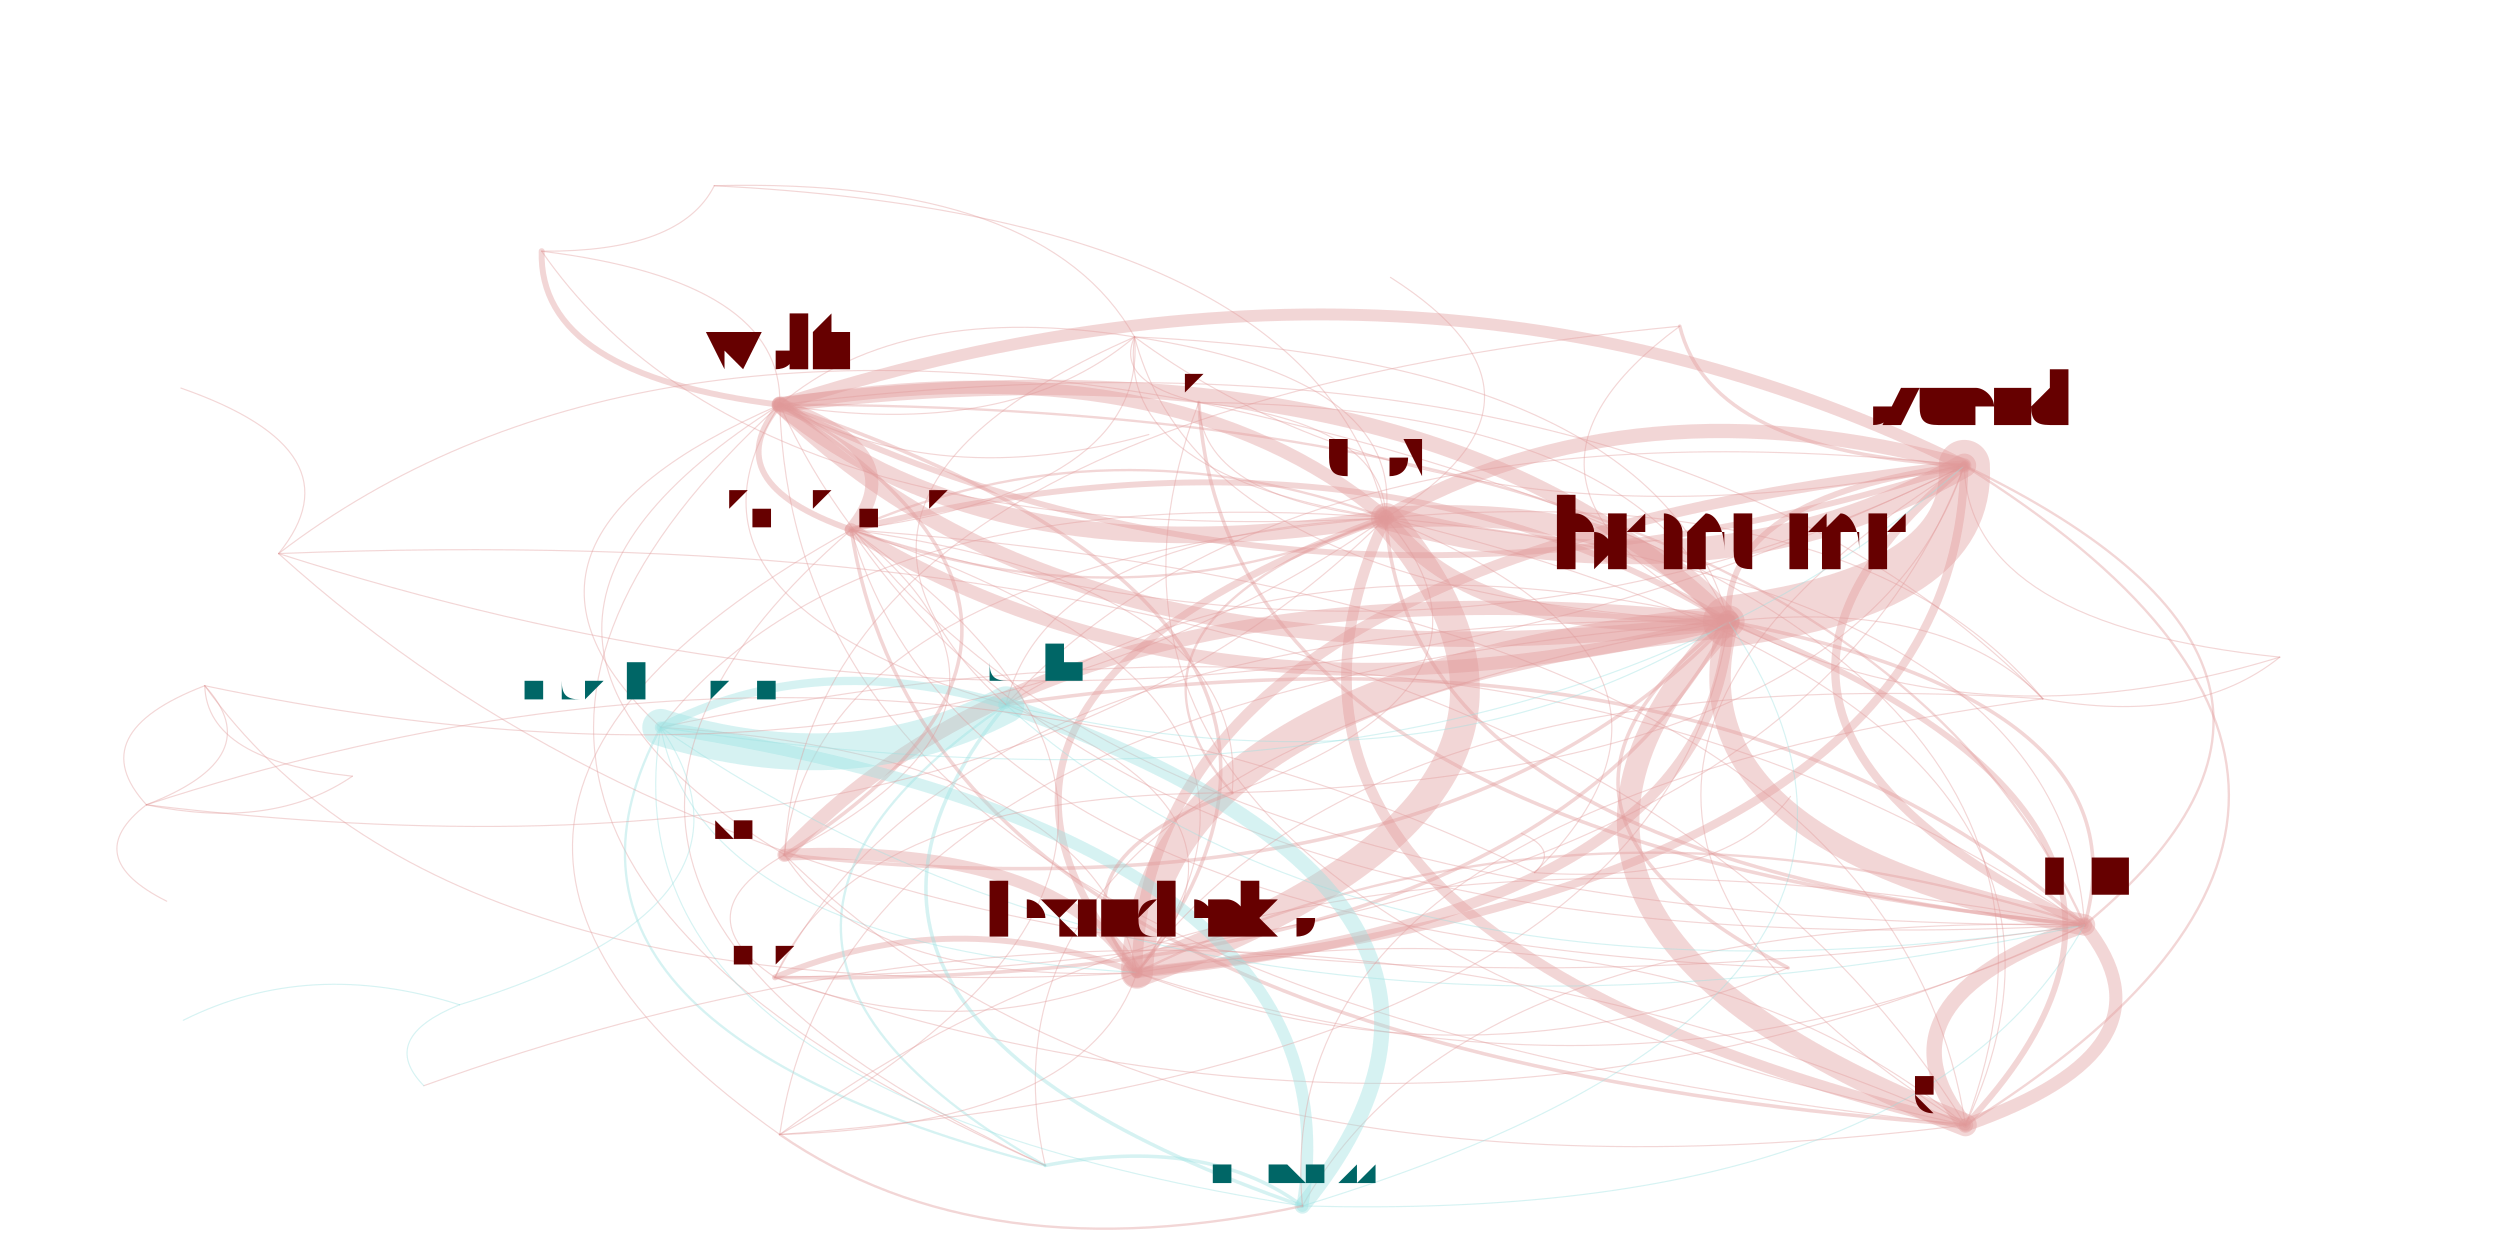
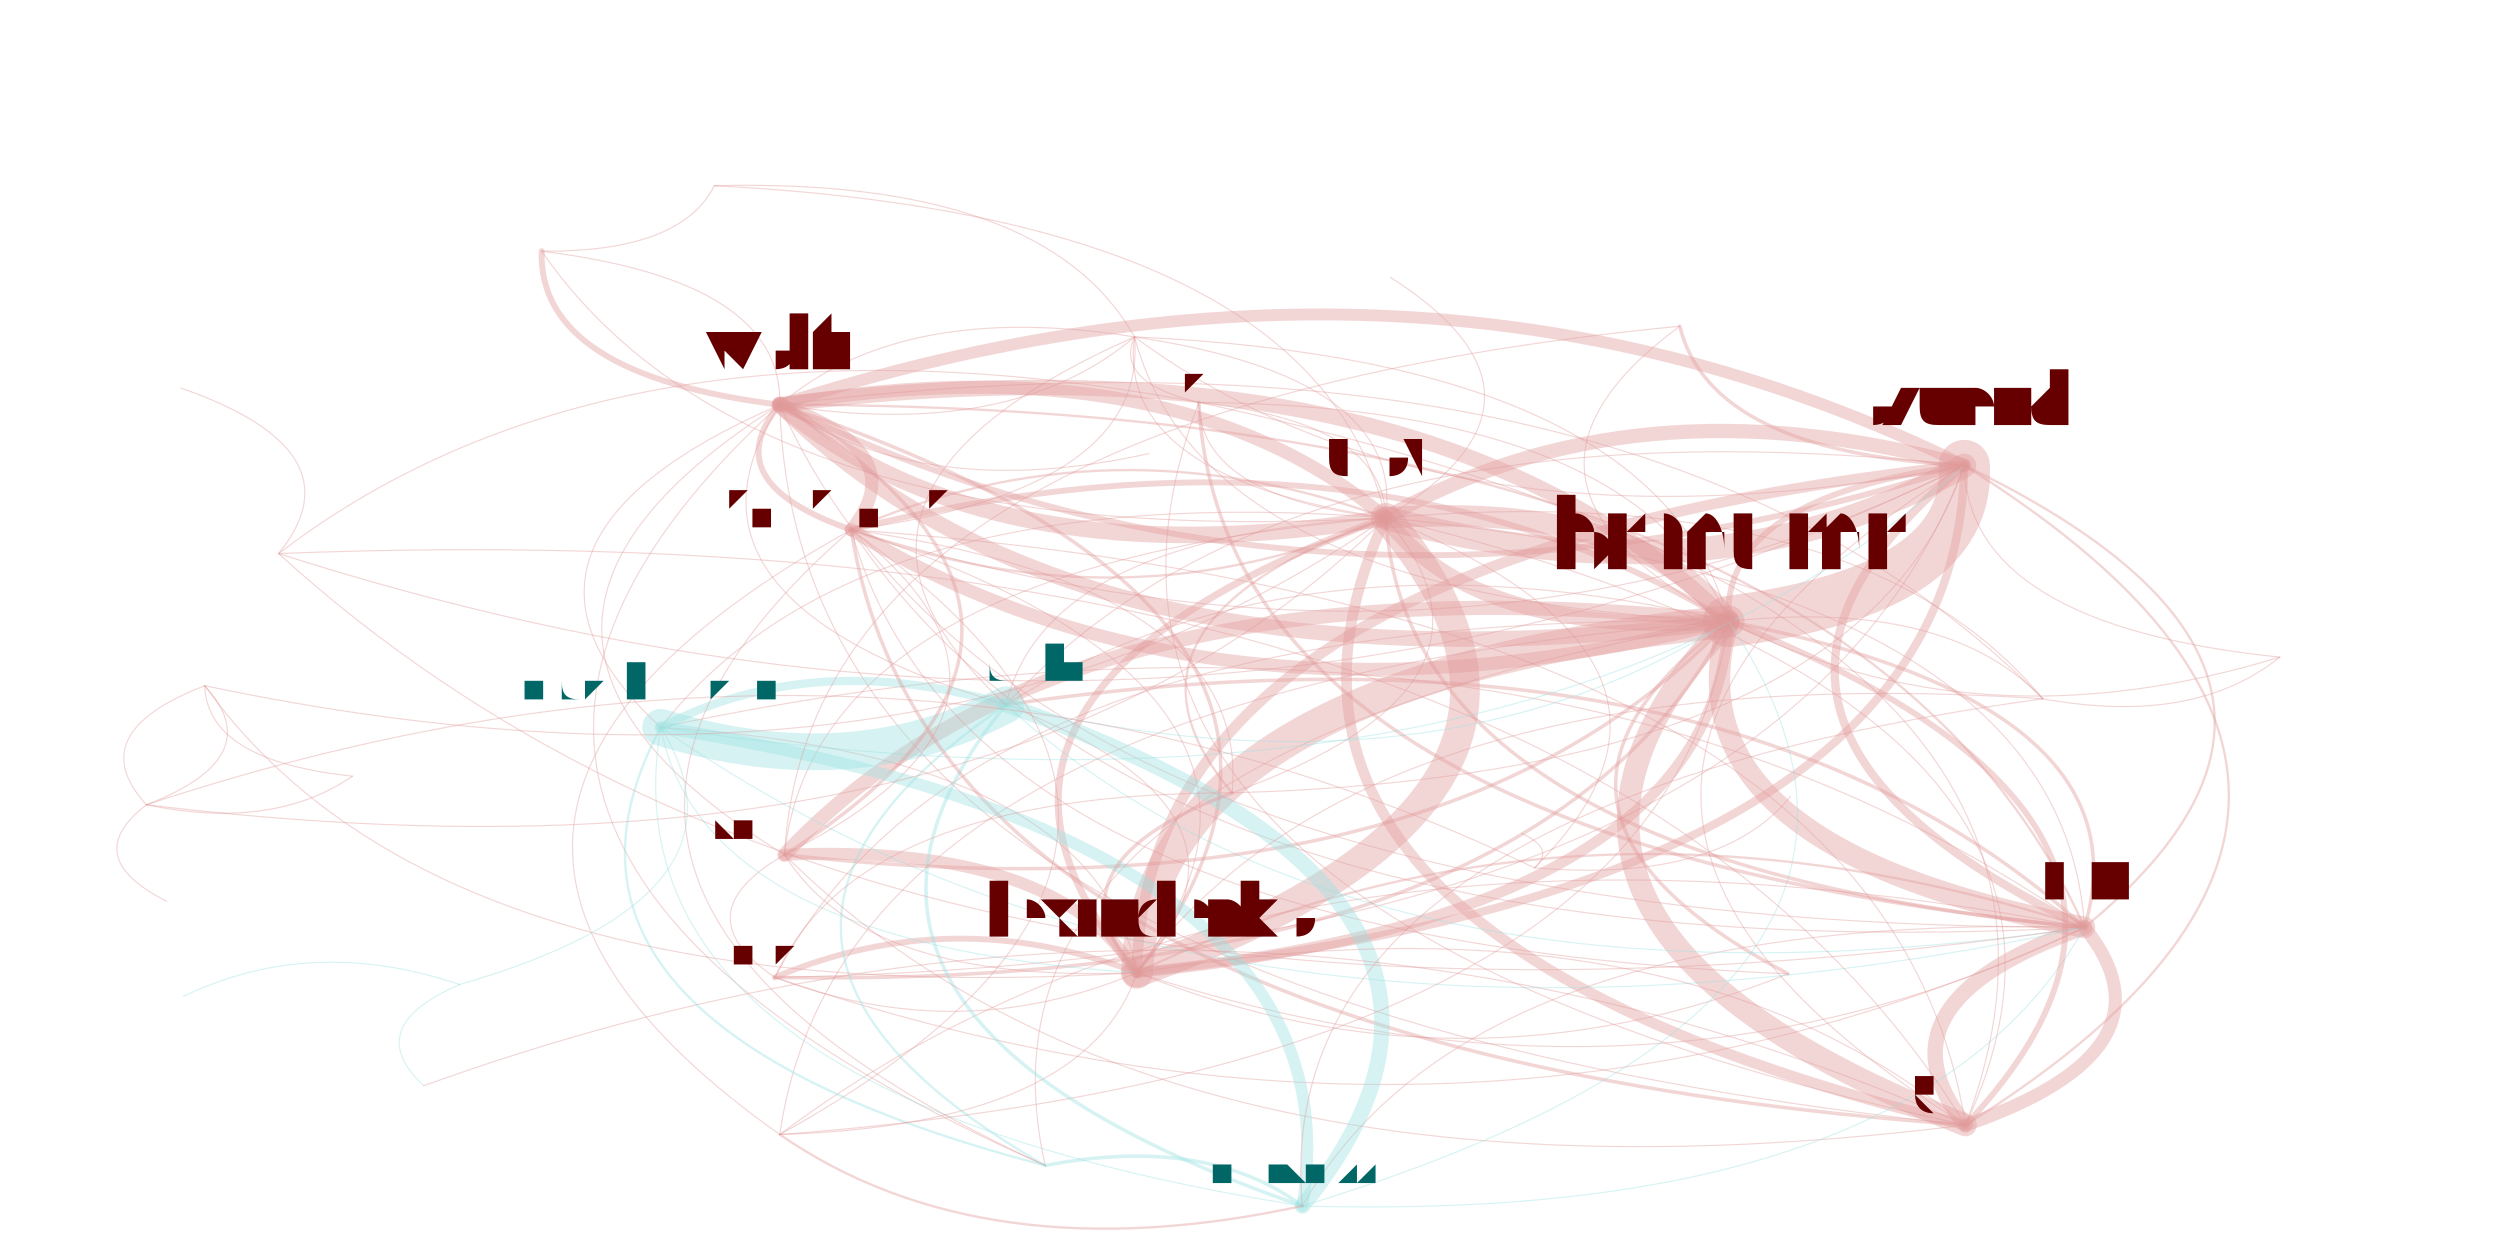
<svg xmlns="http://www.w3.org/2000/svg" width="4000" height="2000" viewBox="-0.025 -0.025 2.05 1.05">
  <style>
    path {
      fill: none;
      stroke-linecap: round;
      stroke-opacity: 0.4;
    }

    text {
      text-anchor: middle;
      alignment-baseline: hanging;
    }
  </style>
  <g opacity="0.4">
    <path d="M0.905 0.792 Q1.594 0.718 1.600 0.366" stroke="hsl(0.0,100%,35%)" stroke-width="0.007" />
    <path d="M0.905 0.792 Q1.389 0.744 1.402 0.497" stroke="hsl(0.0,100%,35%)" stroke-width="0.009" />
    <path d="M0.905 0.792 Q1.137 0.493 0.605 0.315" stroke="hsl(0.0,100%,35%)" stroke-width="0.003" />
    <path d="M0.905 0.792 Q1.316 0.643 1.114 0.410" stroke="hsl(0.0,100%,35%)" stroke-width="0.025" />
-     <path d="M0.905 0.792 Q1.335 0.932 1.701 0.752" stroke="hsl(0.0,100%,35%)" stroke-width="0.001" />
+     <path d="M0.905 0.792 Q1.334 0.933 1.701 0.754" stroke="hsl(0.0,100%,35%)" stroke-width="0.001" />
    <path d="M0.905 0.792 Q0.750 0.733 0.601 0.796" stroke="hsl(0.0,100%,35%)" stroke-width="0.005" />
    <path d="M0.905 0.792 Q0.870 0.609 0.505 0.586" stroke="hsl(0.0,100%,35%)" stroke-width="0.001" />
    <path d="M0.905 0.792 Q1.030 0.658 0.795 0.567" stroke="hsl(0.0,100%,35%)" stroke-width="0.001" />
    <path d="M0.905 0.792 Q1.083 0.558 0.665 0.420" stroke="hsl(0.0,100%,35%)" stroke-width="0.001" />
    <path d="M0.905 0.792 Q0.837 0.683 0.609 0.693" stroke="hsl(0.0,100%,35%)" stroke-width="0.01" />
-     <path d="M0.905 0.792 Q1.182 0.899 1.452 0.788" stroke="hsl(0.0,100%,35%)" stroke-width="0.001" />
-     <path d="M1.600 0.366 Q1.341 0.579 1.701 0.752" stroke="hsl(0.0,100%,35%)" stroke-width="0.007" />
+     <path d="M0.905 0.792 Q1.178 0.902 1.452 0.793" stroke="hsl(0.0,100%,35%)" stroke-width="0.001" />
+     <path d="M1.600 0.366 Q1.340 0.580 1.701 0.754" stroke="hsl(0.0,100%,35%)" stroke-width="0.007" />
    <path d="M1.600 0.366 Q0.911 0.440 0.905 0.792" stroke="hsl(0.0,100%,35%)" stroke-width="0.009" />
    <path d="M1.600 0.366 Q1.395 0.392 1.402 0.497" stroke="hsl(0.0,100%,35%)" stroke-width="0.005" />
    <path d="M1.600 0.366 Q1.322 0.291 1.114 0.410" stroke="hsl(0.0,100%,35%)" stroke-width="0.012" />
    <path d="M1.600 0.366 Q1.143 0.141 0.605 0.315" stroke="hsl(0.0,100%,35%)" stroke-width="0.01" />
    <path d="M1.600 0.366 Q1.603 0.500 1.865 0.527" stroke="hsl(0.0,100%,35%)" stroke-width="0.001" />
    <path d="M1.600 0.366 Q1.157 0.643 1.601 0.920" stroke="hsl(0.0,100%,35%)" stroke-width="0.001" />
    <path d="M1.600 0.366 Q1.036 0.305 0.795 0.567" stroke="hsl(0.0,100%,35%)" stroke-width="0.001" />
    <path d="M1.402 0.497 Q1.606 0.471 1.600 0.366" stroke="hsl(0.0,100%,35%)" stroke-width="0.043" />
-     <path d="M1.402 0.497 Q1.348 0.685 1.701 0.752" stroke="hsl(0.0,100%,35%)" stroke-width="0.018" />
+     <path d="M1.402 0.497 Q1.346 0.686 1.701 0.754" stroke="hsl(0.0,100%,35%)" stroke-width="0.018" />
    <path d="M1.402 0.497 Q1.149 0.247 0.605 0.315" stroke="hsl(0.0,100%,35%)" stroke-width="0.013" />
    <path d="M1.402 0.497 Q1.610 0.605 1.865 0.527" stroke="hsl(0.0,100%,35%)" stroke-width="0.001" />
    <path d="M1.402 0.497 Q1.344 0.278 0.903 0.258" stroke="hsl(0.0,100%,35%)" stroke-width="0.001" />
    <path d="M1.402 0.497 Q0.849 0.437 0.609 0.693" stroke="hsl(0.0,100%,35%)" stroke-width="0.012" />
    <path d="M1.402 0.497 Q1.163 0.749 1.601 0.920" stroke="hsl(0.0,100%,35%)" stroke-width="0.019" />
    <path d="M1.402 0.497 Q0.763 0.486 0.601 0.796" stroke="hsl(0.0,100%,35%)" stroke-width="0.001" />
    <path d="M1.402 0.497 Q1.328 0.396 1.114 0.410" stroke="hsl(0.0,100%,35%)" stroke-width="0.018" />
    <path d="M1.402 0.497 Q1.095 0.312 0.665 0.420" stroke="hsl(0.0,100%,35%)" stroke-width="0.005" />
    <path d="M1.402 0.497 Q0.750 0.611 0.828 0.954" stroke="hsl(0.0,100%,35%)" stroke-width="0.001" />
-     <path d="M1.402 0.497 Q1.194 0.653 1.452 0.788" stroke="hsl(0.0,100%,35%)" stroke-width="0.003" />
+     <path d="M1.402 0.497 Q1.190 0.655 1.452 0.793" stroke="hsl(0.0,100%,35%)" stroke-width="0.003" />
    <path d="M1.402 0.497 Q0.917 0.546 0.905 0.792" stroke="hsl(0.0,100%,35%)" stroke-width="0.027" />
    <path d="M1.402 0.497 Q0.659 0.553 0.605 0.928" stroke="hsl(0.0,100%,35%)" stroke-width="0.001" />
    <path d="M1.402 0.497 Q1.042 0.411 0.795 0.567" stroke="hsl(0.0,100%,35%)" stroke-width="0.001" />
    <path d="M1.402 0.497 Q1.327 0.316 0.957 0.313" stroke="hsl(0.0,100%,35%)" stroke-width="0.001" />
    <path d="M0.605 0.315 Q0.857 0.566 1.402 0.497" stroke="hsl(0.0,100%,35%)" stroke-width="0.013" />
    <path d="M0.605 0.315 Q0.784 0.464 1.114 0.410" stroke="hsl(0.0,100%,35%)" stroke-width="0.014" />
    <path d="M0.605 0.315 Q0.550 0.380 0.665 0.420" stroke="hsl(0.0,100%,35%)" stroke-width="0.005" />
    <path d="M0.605 0.315 Q0.608 0.211 0.405 0.186" stroke="hsl(0.0,100%,35%)" stroke-width="0.001" />
    <path d="M0.605 0.315 Q0.205 0.679 0.828 0.954" stroke="hsl(0.0,100%,35%)" stroke-width="0.001" />
    <path d="M0.605 0.315 Q0.619 0.817 1.601 0.920" stroke="hsl(0.0,100%,35%)" stroke-width="0.001" />
-     <path d="M0.605 0.315 Q0.803 0.753 1.701 0.752" stroke="hsl(0.0,100%,35%)" stroke-width="0.001" />
+     <path d="M0.605 0.315 Q0.801 0.754 1.701 0.754" stroke="hsl(0.0,100%,35%)" stroke-width="0.001" />
    <path d="M0.605 0.315 Q1.062 0.539 1.600 0.366" stroke="hsl(0.0,100%,35%)" stroke-width="0.005" />
    <path d="M0.605 0.315 Q0.498 0.479 0.795 0.567" stroke="hsl(0.0,100%,35%)" stroke-width="0.001" />
    <path d="M0.605 0.315 Q0.304 0.505 0.609 0.693" stroke="hsl(0.0,100%,35%)" stroke-width="0.001" />
    <path d="M0.605 0.315 Q0.338 0.431 0.505 0.586" stroke="hsl(0.0,100%,35%)" stroke-width="0.001" />
    <path d="M0.605 0.315 Q0.799 0.346 0.903 0.258" stroke="hsl(0.0,100%,35%)" stroke-width="0.001" />
-     <path d="M0.605 0.315 Q0.740 0.389 0.915 0.340" stroke="hsl(0.0,100%,35%)" stroke-width="0.001" />
+     <path d="M0.605 0.315 Q0.726 0.398 0.915 0.356" stroke="hsl(0.0,100%,35%)" stroke-width="0.001" />
    <path d="M1.114 0.410 Q0.950 0.762 1.601 0.920" stroke="hsl(0.0,100%,35%)" stroke-width="0.009" />
    <path d="M1.114 0.410 Q0.935 0.260 0.605 0.315" stroke="hsl(0.0,100%,35%)" stroke-width="0.011" />
    <path d="M1.114 0.410 Q1.188 0.511 1.402 0.497" stroke="hsl(0.0,100%,35%)" stroke-width="0.013" />
    <path d="M1.114 0.410 Q0.881 0.325 0.665 0.420" stroke="hsl(0.0,100%,35%)" stroke-width="0.002" />
-     <path d="M1.114 0.410 Q1.134 0.698 1.701 0.752" stroke="hsl(0.0,100%,35%)" stroke-width="0.003" />
+     <path d="M1.114 0.410 Q1.132 0.699 1.701 0.754" stroke="hsl(0.0,100%,35%)" stroke-width="0.003" />
    <path d="M1.114 0.410 Q0.829 0.425 0.795 0.567" stroke="hsl(0.0,100%,35%)" stroke-width="0.001" />
    <path d="M1.114 0.410 Q0.704 0.559 0.905 0.792" stroke="hsl(0.0,100%,35%)" stroke-width="0.006" />
    <path d="M1.114 0.410 Q1.393 0.485 1.600 0.366" stroke="hsl(0.0,100%,35%)" stroke-width="0.02" />
    <path d="M1.114 0.410 Q1.278 0.310 1.118 0.208" stroke="hsl(0.0,100%,35%)" stroke-width="0.001" />
    <path d="M1.114 0.410 Q1.113 0.330 0.957 0.313" stroke="hsl(0.0,100%,35%)" stroke-width="0.001" />
    <path d="M1.114 0.410 Q0.635 0.450 0.609 0.693" stroke="hsl(0.0,100%,35%)" stroke-width="0.001" />
    <path d="M1.114 0.410 Q0.669 0.376 0.505 0.586" stroke="hsl(0.0,100%,35%)" stroke-width="0.001" />
    <path d="M1.114 0.410 Q1.056 0.157 0.550 0.131" stroke="hsl(0.0,100%,35%)" stroke-width="0.001" />
    <path d="M1.114 0.410 Q0.865 0.499 0.985 0.641" stroke="hsl(0.0,100%,35%)" stroke-width="0.002" />
    <path d="M1.114 0.410 Q1.130 0.292 0.903 0.258" stroke="hsl(0.0,100%,35%)" stroke-width="0.001" />
-     <path d="M1.701 0.752 Q1.517 0.816 1.601 0.920" stroke="hsl(0.0,100%,35%)" stroke-width="0.013" />
-     <path d="M1.701 0.752 Q1.755 0.565 1.402 0.497" stroke="hsl(0.0,100%,35%)" stroke-width="0.003" />
-     <path d="M1.701 0.752 Q1.013 0.621 0.605 0.928" stroke="hsl(0.0,100%,35%)" stroke-width="0.001" />
-     <path d="M1.701 0.752 Q1.960 0.539 1.600 0.366" stroke="hsl(0.0,100%,35%)" stroke-width="0.002" />
-     <path d="M1.701 0.752 Q1.503 0.314 0.605 0.315" stroke="hsl(0.0,100%,35%)" stroke-width="0.002" />
-     <path d="M1.701 0.752 Q1.682 0.464 1.114 0.410" stroke="hsl(0.0,100%,35%)" stroke-width="0.001" />
-     <path d="M1.701 0.752 Q1.396 0.478 0.795 0.567" stroke="hsl(0.0,100%,35%)" stroke-width="0.003" />
-     <path d="M1.701 0.752 Q1.236 0.430 0.505 0.586" stroke="hsl(0.0,100%,35%)" stroke-width="0.001" />
-     <path d="M1.701 0.752 Q1.184 0.739 1.044 0.988" stroke="hsl(0.0,100%,35%)" stroke-width="0.001" />
-     <path d="M1.701 0.752 Q1.271 0.613 0.905 0.792" stroke="hsl(0.0,100%,35%)" stroke-width="0.002" />
+     <path d="M1.701 0.754 Q1.519 0.817 1.601 0.920" stroke="hsl(0.0,100%,35%)" stroke-width="0.013" />
+     <path d="M1.701 0.754 Q1.757 0.566 1.402 0.497" stroke="hsl(0.0,100%,35%)" stroke-width="0.003" />
+     <path d="M1.701 0.754 Q1.014 0.622 0.605 0.928" stroke="hsl(0.0,100%,35%)" stroke-width="0.001" />
+     <path d="M1.701 0.754 Q1.962 0.540 1.600 0.366" stroke="hsl(0.0,100%,35%)" stroke-width="0.002" />
+     <path d="M1.701 0.754 Q1.504 0.315 0.605 0.315" stroke="hsl(0.0,100%,35%)" stroke-width="0.002" />
+     <path d="M1.701 0.754 Q1.683 0.465 1.114 0.410" stroke="hsl(0.0,100%,35%)" stroke-width="0.001" />
+     <path d="M1.701 0.754 Q1.398 0.479 0.795 0.567" stroke="hsl(0.0,100%,35%)" stroke-width="0.003" />
+     <path d="M1.701 0.754 Q1.238 0.431 0.505 0.586" stroke="hsl(0.0,100%,35%)" stroke-width="0.001" />
+     <path d="M1.701 0.754 Q1.185 0.740 1.044 0.988" stroke="hsl(0.0,100%,35%)" stroke-width="0.001" />
+     <path d="M1.701 0.754 Q1.273 0.614 0.905 0.792" stroke="hsl(0.0,100%,35%)" stroke-width="0.002" />
    <path d="M0.601 0.796 Q1.240 0.807 1.402 0.497" stroke="hsl(0.0,100%,35%)" stroke-width="0.003" />
    <path d="M0.601 0.796 Q1.444 0.780 1.600 0.366" stroke="hsl(0.0,100%,35%)" stroke-width="0.001" />
-     <path d="M0.601 0.796 Q1.186 0.994 1.701 0.752" stroke="hsl(0.0,100%,35%)" stroke-width="0.001" />
+     <path d="M0.601 0.796 Q1.184 0.995 1.701 0.754" stroke="hsl(0.0,100%,35%)" stroke-width="0.001" />
    <path d="M0.601 0.796 Q0.756 0.855 0.905 0.792" stroke="hsl(0.0,100%,35%)" stroke-width="0.001" />
    <path d="M0.505 0.586 Q0.665 0.635 0.795 0.567" stroke="hsl(180.0,100%,35%)" stroke-width="0.031" />
    <path d="M0.505 0.586 Q0.453 0.895 1.044 0.988" stroke="hsl(180.0,100%,35%)" stroke-width="0.001" />
    <path d="M0.505 0.586 Q0.540 0.769 0.905 0.792" stroke="hsl(180.0,100%,35%)" stroke-width="0.001" />
    <path d="M0.505 0.586 Q1.229 0.695 1.600 0.366" stroke="hsl(180.0,100%,35%)" stroke-width="0.001" />
    <path d="M0.505 0.586 Q0.372 0.835 0.828 0.954" stroke="hsl(180.0,100%,35%)" stroke-width="0.002" />
-     <path d="M0.505 0.586 Q0.970 0.909 1.701 0.752" stroke="hsl(180.0,100%,35%)" stroke-width="0.001" />
+     <path d="M0.505 0.586 Q0.969 0.910 1.701 0.754" stroke="hsl(180.0,100%,35%)" stroke-width="0.001" />
    <path d="M0.795 0.567 Q0.582 0.828 1.044 0.988" stroke="hsl(180.0,100%,35%)" stroke-width="0.003" />
    <path d="M0.795 0.567 Q0.502 0.767 0.828 0.954" stroke="hsl(180.0,100%,35%)" stroke-width="0.002" />
-     <path d="M0.795 0.567 Q1.100 0.841 1.701 0.752" stroke="hsl(180.0,100%,35%)" stroke-width="0.001" />
+     <path d="M0.795 0.567 Q1.098 0.842 1.701 0.754" stroke="hsl(180.0,100%,35%)" stroke-width="0.001" />
    <path d="M0.795 0.567 Q1.154 0.654 1.402 0.497" stroke="hsl(180.0,100%,35%)" stroke-width="0.001" />
    <path d="M0.795 0.567 Q0.634 0.519 0.505 0.586" stroke="hsl(180.0,100%,35%)" stroke-width="0.007" />
    <path d="M0.665 0.420 Q0.971 0.606 1.402 0.497" stroke="hsl(0.0,100%,35%)" stroke-width="0.011" />
-     <path d="M0.665 0.420 Q0.917 0.794 1.701 0.752" stroke="hsl(0.0,100%,35%)" stroke-width="0.001" />
+     <path d="M0.665 0.420 Q0.916 0.795 1.701 0.754" stroke="hsl(0.0,100%,35%)" stroke-width="0.001" />
    <path d="M0.665 0.420 Q0.914 0.387 0.903 0.258" stroke="hsl(0.0,100%,35%)" stroke-width="0.001" />
    <path d="M0.665 0.420 Q0.733 0.857 1.601 0.920" stroke="hsl(0.0,100%,35%)" stroke-width="0.003" />
    <path d="M0.665 0.420 Q0.319 0.720 0.828 0.954" stroke="hsl(0.0,100%,35%)" stroke-width="0.001" />
    <path d="M0.665 0.420 Q0.229 0.662 0.605 0.928" stroke="hsl(0.0,100%,35%)" stroke-width="0.001" />
    <path d="M0.665 0.420 Q1.176 0.580 1.600 0.366" stroke="hsl(0.0,100%,35%)" stroke-width="0.001" />
    <path d="M0.665 0.420 Q0.719 0.355 0.605 0.315" stroke="hsl(0.0,100%,35%)" stroke-width="0.011" />
    <path d="M0.665 0.420 Q0.898 0.505 1.114 0.410" stroke="hsl(0.0,100%,35%)" stroke-width="0.002" />
-     <path d="M0.665 0.420 Q0.764 0.761 1.452 0.788" stroke="hsl(0.0,100%,35%)" stroke-width="0.001" />
+     <path d="M0.665 0.420 Q0.760 0.764 1.452 0.793" stroke="hsl(0.0,100%,35%)" stroke-width="0.001" />
    <path d="M0.609 0.693 Q0.909 0.503 0.605 0.315" stroke="hsl(0.0,100%,35%)" stroke-width="0.003" />
    <path d="M0.609 0.693 Q1.161 0.754 1.402 0.497" stroke="hsl(0.0,100%,35%)" stroke-width="0.003" />
    <path d="M0.609 0.693 Q0.522 0.743 0.601 0.796" stroke="hsl(0.0,100%,35%)" stroke-width="0.001" />
    <path d="M0.609 0.693 Q0.923 1.005 1.601 0.920" stroke="hsl(0.0,100%,35%)" stroke-width="0.001" />
    <path d="M0.609 0.693 Q0.677 0.802 0.905 0.792" stroke="hsl(0.0,100%,35%)" stroke-width="0.001" />
    <path d="M0.609 0.693 Q0.855 0.568 0.665 0.420" stroke="hsl(0.0,100%,35%)" stroke-width="0.001" />
    <path d="M1.044 0.988 Q1.256 0.728 0.795 0.567" stroke="hsl(180.0,100%,35%)" stroke-width="0.013" />
    <path d="M1.044 0.988 Q1.615 0.814 1.402 0.497" stroke="hsl(180.0,100%,35%)" stroke-width="0.001" />
-     <path d="M1.044 0.988 Q1.561 1.002 1.701 0.752" stroke="hsl(180.0,100%,35%)" stroke-width="0.001" />
+     <path d="M1.044 0.988 Q1.560 1.003 1.701 0.754" stroke="hsl(180.0,100%,35%)" stroke-width="0.001" />
    <path d="M1.044 0.988 Q0.963 0.928 0.828 0.954" stroke="hsl(180.0,100%,35%)" stroke-width="0.003" />
    <path d="M1.044 0.988 Q1.096 0.679 0.505 0.586" stroke="hsl(180.0,100%,35%)" stroke-width="0.01" />
    <path d="M0.903 0.258 Q0.961 0.477 1.402 0.497" stroke="hsl(0.0,100%,35%)" stroke-width="0.001" />
    <path d="M0.903 0.258 Q0.886 0.296 0.957 0.313" stroke="hsl(0.0,100%,35%)" stroke-width="0.001" />
    <path d="M0.903 0.258 Q0.828 0.124 0.550 0.131" stroke="hsl(0.0,100%,35%)" stroke-width="0.001" />
    <path d="M0.903 0.258 Q0.708 0.227 0.605 0.315" stroke="hsl(0.0,100%,35%)" stroke-width="0.001" />
    <path d="M0.903 0.258 Q0.887 0.376 1.114 0.410" stroke="hsl(0.0,100%,35%)" stroke-width="0.001" />
    <path d="M0.903 0.258 Q0.602 0.391 0.795 0.567" stroke="hsl(0.0,100%,35%)" stroke-width="0.001" />
    <path d="M0.903 0.258 Q1.165 0.451 1.600 0.366" stroke="hsl(0.0,100%,35%)" stroke-width="0.001" />
    <path d="M1.601 0.920 Q1.766 0.568 1.114 0.410" stroke="hsl(0.0,100%,35%)" stroke-width="0.001" />
    <path d="M1.601 0.920 Q2.044 0.643 1.600 0.366" stroke="hsl(0.0,100%,35%)" stroke-width="0.002" />
-     <path d="M1.601 0.920 Q1.785 0.856 1.701 0.752" stroke="hsl(0.0,100%,35%)" stroke-width="0.011" />
+     <path d="M1.601 0.920 Q1.784 0.857 1.701 0.754" stroke="hsl(0.0,100%,35%)" stroke-width="0.011" />
    <path d="M1.601 0.920 Q1.355 0.717 0.905 0.792" stroke="hsl(0.0,100%,35%)" stroke-width="0.001" />
    <path d="M1.601 0.920 Q1.839 0.669 1.402 0.497" stroke="hsl(0.0,100%,35%)" stroke-width="0.005" />
    <path d="M1.601 0.920 Q1.533 0.483 0.665 0.420" stroke="hsl(0.0,100%,35%)" stroke-width="0.001" />
    <path d="M1.601 0.920 Q0.980 0.644 0.306 0.887" stroke="hsl(0.0,100%,35%)" stroke-width="0.001" />
    <path d="M1.601 0.920 Q1.765 0.488 0.957 0.313" stroke="hsl(0.0,100%,35%)" stroke-width="0.001" />
    <path d="M1.601 0.920 Q1.277 0.397 0.184 0.440" stroke="hsl(0.0,100%,35%)" stroke-width="0.001" />
    <path d="M0.605 0.928 Q0.776 1.046 1.044 0.988" stroke="hsl(0.0,100%,35%)" stroke-width="0.002" />
    <path d="M0.605 0.928 Q1.041 0.686 0.665 0.420" stroke="hsl(0.0,100%,35%)" stroke-width="0.001" />
    <path d="M0.605 0.928 Q0.863 0.920 0.905 0.792" stroke="hsl(0.0,100%,35%)" stroke-width="0.001" />
    <path d="M0.605 0.928 Q1.347 0.872 1.402 0.497" stroke="hsl(0.0,100%,35%)" stroke-width="0.001" />
-     <path d="M0.957 0.313 Q0.978 0.681 1.701 0.752" stroke="hsl(0.0,100%,35%)" stroke-width="0.003" />
+     <path d="M0.957 0.313 Q0.976 0.682 1.701 0.754" stroke="hsl(0.0,100%,35%)" stroke-width="0.003" />
    <path d="M0.957 0.313 Q0.793 0.745 1.601 0.920" stroke="hsl(0.0,100%,35%)" stroke-width="0.001" />
    <path d="M0.957 0.313 Q0.958 0.393 1.114 0.410" stroke="hsl(0.0,100%,35%)" stroke-width="0.001" />
    <path d="M0.957 0.313 Q0.469 0.222 0.184 0.440" stroke="hsl(0.0,100%,35%)" stroke-width="0.001" />
    <path d="M0.184 0.440 Q0.952 0.686 1.600 0.366" stroke="hsl(0.0,100%,35%)" stroke-width="0.001" />
-     <path d="M0.184 0.440 Q0.693 0.900 1.701 0.752" stroke="hsl(0.0,100%,35%)" stroke-width="0.001" />
+     <path d="M0.184 0.440 Q0.691 0.901 1.701 0.754" stroke="hsl(0.0,100%,35%)" stroke-width="0.001" />
    <path d="M0.184 0.440 Q0.254 0.354 0.102 0.301" stroke="hsl(0.0,100%,35%)" stroke-width="0.001" />
    <path d="M1.666 0.562 Q1.512 0.376 1.114 0.410" stroke="hsl(0.0,100%,35%)" stroke-width="0.001" />
    <path d="M1.666 0.562 Q1.793 0.585 1.865 0.527" stroke="hsl(0.0,100%,35%)" stroke-width="0.001" />
    <path d="M1.666 0.562 Q1.333 0.226 0.605 0.315" stroke="hsl(0.0,100%,35%)" stroke-width="0.001" />
    <path d="M1.666 0.562 Q1.585 0.477 1.402 0.497" stroke="hsl(0.0,100%,35%)" stroke-width="0.001" />
    <path d="M1.666 0.562 Q1.101 0.525 0.905 0.792" stroke="hsl(0.0,100%,35%)" stroke-width="0.001" />
    <path d="M1.666 0.562 Q1.014 0.651 1.044 0.988" stroke="hsl(0.0,100%,35%)" stroke-width="0.001" />
    <path d="M0.985 0.641 Q0.824 0.701 0.905 0.792" stroke="hsl(0.0,100%,35%)" stroke-width="0.003" />
    <path d="M0.985 0.641 Q0.669 0.641 0.601 0.796" stroke="hsl(0.0,100%,35%)" stroke-width="0.001" />
    <path d="M0.985 0.641 Q1.513 0.626 1.600 0.366" stroke="hsl(0.0,100%,35%)" stroke-width="0.001" />
    <path d="M0.985 0.641 Q1.001 0.467 0.665 0.420" stroke="hsl(0.0,100%,35%)" stroke-width="0.001" />
    <path d="M0.985 0.641 Q1.235 0.551 1.114 0.410" stroke="hsl(0.0,100%,35%)" stroke-width="0.001" />
-     <path d="M1.239 0.708 Q1.260 0.689 1.228 0.675" stroke="hsl(0.0,100%,35%)" stroke-width="0.001" />
-     <path d="M1.239 0.708 Q1.398 0.719 1.454 0.644" stroke="hsl(0.0,100%,35%)" stroke-width="0.001" />
-     <path d="M1.239 0.708 Q0.702 0.446 0.073 0.651" stroke="hsl(0.0,100%,35%)" stroke-width="0.001" />
-     <path d="M1.239 0.708 Q1.415 0.534 1.114 0.410" stroke="hsl(0.0,100%,35%)" stroke-width="0.001" />
+     <path d="M1.239 0.704 Q1.257 0.688 1.228 0.675" stroke="hsl(0.0,100%,35%)" stroke-width="0.001" />
+     <path d="M1.239 0.704 Q1.395 0.717 1.454 0.644" stroke="hsl(0.0,100%,35%)" stroke-width="0.001" />
+     <path d="M1.239 0.704 Q0.699 0.444 0.073 0.651" stroke="hsl(0.0,100%,35%)" stroke-width="0.001" />
+     <path d="M1.239 0.704 Q1.412 0.532 1.114 0.410" stroke="hsl(0.0,100%,35%)" stroke-width="0.001" />
    <path d="M0.073 0.651 Q0.786 0.738 1.114 0.410" stroke="hsl(0.0,100%,35%)" stroke-width="0.001" />
    <path d="M0.073 0.651 Q0.016 0.695 0.090 0.732" stroke="hsl(0.0,100%,35%)" stroke-width="0.001" />
    <path d="M0.073 0.651 Q0.177 0.611 0.122 0.551" stroke="hsl(0.0,100%,35%)" stroke-width="0.001" />
    <path d="M0.073 0.651 Q0.179 0.673 0.246 0.627" stroke="hsl(0.0,100%,35%)" stroke-width="0.001" />
    <path d="M1.361 0.249 Q1.387 0.355 1.600 0.366" stroke="hsl(0.0,100%,35%)" stroke-width="0.003" />
    <path d="M1.361 0.249 Q1.182 0.381 1.402 0.497" stroke="hsl(0.0,100%,35%)" stroke-width="0.001" />
    <path d="M1.361 0.249 Q0.630 0.320 0.609 0.693" stroke="hsl(0.0,100%,35%)" stroke-width="0.001" />
    <path d="M0.405 0.186 Q0.402 0.290 0.605 0.315" stroke="hsl(0.0,100%,35%)" stroke-width="0.005" />
    <path d="M0.405 0.186 Q0.522 0.187 0.550 0.131" stroke="hsl(0.0,100%,35%)" stroke-width="0.001" />
    <path d="M0.405 0.186 Q0.581 0.440 1.114 0.410" stroke="hsl(0.0,100%,35%)" stroke-width="0.001" />
    <path d="M0.122 0.551 Q0.731 0.679 1.114 0.410" stroke="hsl(0.0,100%,35%)" stroke-width="0.001" />
    <path d="M0.122 0.551 Q0.124 0.614 0.246 0.627" stroke="hsl(0.0,100%,35%)" stroke-width="0.001" />
    <path d="M0.122 0.551 Q0.018 0.591 0.073 0.651" stroke="hsl(0.0,100%,35%)" stroke-width="0.001" />
    <path d="M0.122 0.551 Q0.321 0.828 0.905 0.792" stroke="hsl(0.0,100%,35%)" stroke-width="0.001" />
-     <path d="M0.336 0.819 Q0.267 0.847 0.306 0.887" stroke="hsl(180.0,100%,35%)" stroke-width="0.001" />
-     <path d="M0.336 0.819 Q0.210 0.779 0.104 0.832" stroke="hsl(180.0,100%,35%)" stroke-width="0.001" />
-     <path d="M0.336 0.819 Q0.607 0.736 0.505 0.586" stroke="hsl(180.0,100%,35%)" stroke-width="0.001" />
+     <path d="M0.336 0.802 Q0.253 0.838 0.306 0.887" stroke="hsl(180.0,100%,35%)" stroke-width="0.001" />
+     <path d="M0.336 0.802 Q0.212 0.760 0.104 0.812" stroke="hsl(180.0,100%,35%)" stroke-width="0.001" />
+     <path d="M0.336 0.802 Q0.593 0.728 0.505 0.586" stroke="hsl(180.0,100%,35%)" stroke-width="0.001" />
  </g>
  <text x="0.905" y="0.762" font-size="0.061" fill="hsl(0.0,100%,20%)">alexrudenko</text>
  <text x="1.600" y="0.333" font-size="0.065" fill="hsl(0.0,100%,20%)">szuend</text>
  <text x="1.402" y="0.454" font-size="0.087" fill="hsl(0.0,100%,20%)">bmeurer</text>
  <text x="0.605" y="0.286" font-size="0.059" fill="hsl(0.0,100%,20%)">wolfi</text>
  <text x="1.114" y="0.375" font-size="0.07" fill="hsl(0.0,100%,20%)">dsv</text>
-   <text x="1.701" y="0.728" font-size="0.049" fill="hsl(0.0,100%,20%)">pfaffe</text>
+   <text x="1.701" y="0.730" font-size="0.049" fill="hsl(0.0,100%,20%)">pfaffe</text>
  <text x="0.601" y="0.785" font-size="0.021" fill="hsl(0.0,100%,20%)">nvitkov</text>
  <text x="0.505" y="0.564" font-size="0.044" fill="hsl(180.0,100%,20%)">jacktfranklin</text>
  <text x="0.795" y="0.544" font-size="0.046" fill="hsl(180.0,100%,20%)">andoli</text>
  <text x="0.665" y="0.401" font-size="0.039" fill="hsl(0.0,100%,20%)">kprokopenko</text>
  <text x="0.609" y="0.676" font-size="0.033" fill="hsl(0.0,100%,20%)">yangguo</text>
-   <text x="1.452" y="0.782" font-size="0.012" fill="hsl(0.0,100%,20%)">petermueller</text>
+   <text x="1.452" y="0.787" font-size="0.012" fill="hsl(0.0,100%,20%)">petermueller</text>
  <text x="1.044" y="0.971" font-size="0.033" fill="hsl(180.0,100%,20%)">alinavarkki</text>
  <text x="0.828" y="0.945" font-size="0.017" fill="hsl(180.0,100%,20%)">nancyly</text>
  <text x="1.865" y="0.523" font-size="0.009" fill="hsl(0.0,100%,20%)">mathias</text>
  <text x="0.903" y="0.249" font-size="0.017" fill="hsl(0.0,100%,20%)">jec</text>
  <text x="1.601" y="0.896" font-size="0.048" fill="hsl(0.0,100%,20%)">ergunsh</text>
  <text x="0.605" y="0.921" font-size="0.014" fill="hsl(0.0,100%,20%)">leese</text>
  <text x="0.957" y="0.304" font-size="0.018" fill="hsl(0.0,100%,20%)">changhaohan</text>
  <text x="0.184" y="0.434" font-size="0.012" fill="hsl(0.0,100%,20%)">liviurau</text>
  <text x="1.666" y="0.556" font-size="0.011" fill="hsl(0.0,100%,20%)">chrche</text>
  <text x="1.118" y="0.205" font-size="0.005" fill="hsl(0.0,100%,20%)">asraine</text>
  <text x="0.550" y="0.127" font-size="0.008" fill="hsl(0.0,100%,20%)">semel</text>
  <text x="0.985" y="0.633" font-size="0.015" fill="hsl(0.0,100%,20%)">jrandolf</text>
  <text x="0.306" y="0.884" font-size="0.007" fill="hsl(180.0,100%,20%)">paulirish</text>
  <text x="0.102" y="0.298" font-size="0.007" fill="hsl(0.0,100%,20%)">machenbach</text>
-   <text x="1.239" y="0.702" font-size="0.012" fill="hsl(0.0,100%,20%)">miinak</text>
+   <text x="1.239" y="0.698" font-size="0.012" fill="hsl(0.0,100%,20%)">miinak</text>
  <text x="1.228" y="0.672" font-size="0.007" fill="hsl(0.0,100%,20%)">lingqi</text>
  <text x="1.454" y="0.641" font-size="0.007" fill="hsl(0.0,100%,20%)">kenoss</text>
  <text x="0.073" y="0.645" font-size="0.011" fill="hsl(0.0,100%,20%)">sisidovski</text>
  <text x="1.361" y="0.243" font-size="0.011" fill="hsl(0.0,100%,20%)">seth.brenith</text>
  <text x="0.405" y="0.179" font-size="0.015" fill="hsl(0.0,100%,20%)">shuuran</text>
  <text x="0.090" y="0.730" font-size="0.005" fill="hsl(0.0,100%,20%)">kouhei</text>
  <text x="0.122" y="0.545" font-size="0.012" fill="hsl(0.0,100%,20%)">tnak</text>
  <text x="0.246" y="0.623" font-size="0.008" fill="hsl(0.0,100%,20%)">yyanagisawa</text>
-   <text x="0.336" y="0.815" font-size="0.008" fill="hsl(180.0,100%,20%)">vidorteg</text>
-   <text x="0.104" y="0.830" font-size="0.005" fill="hsl(180.0,100%,20%)">cjamcl</text>
-   <text x="0.915" y="0.337" font-size="0.005" fill="hsl(0.0,100%,20%)">mathiasb</text>
+   <text x="0.336" y="0.798" font-size="0.008" fill="hsl(180.0,100%,20%)">vidorteg</text>
+   <text x="0.104" y="0.809" font-size="0.005" fill="hsl(180.0,100%,20%)">cjamcl</text>
+   <text x="0.915" y="0.354" font-size="0.005" fill="hsl(0.0,100%,20%)">mathiasb</text>
</svg>
